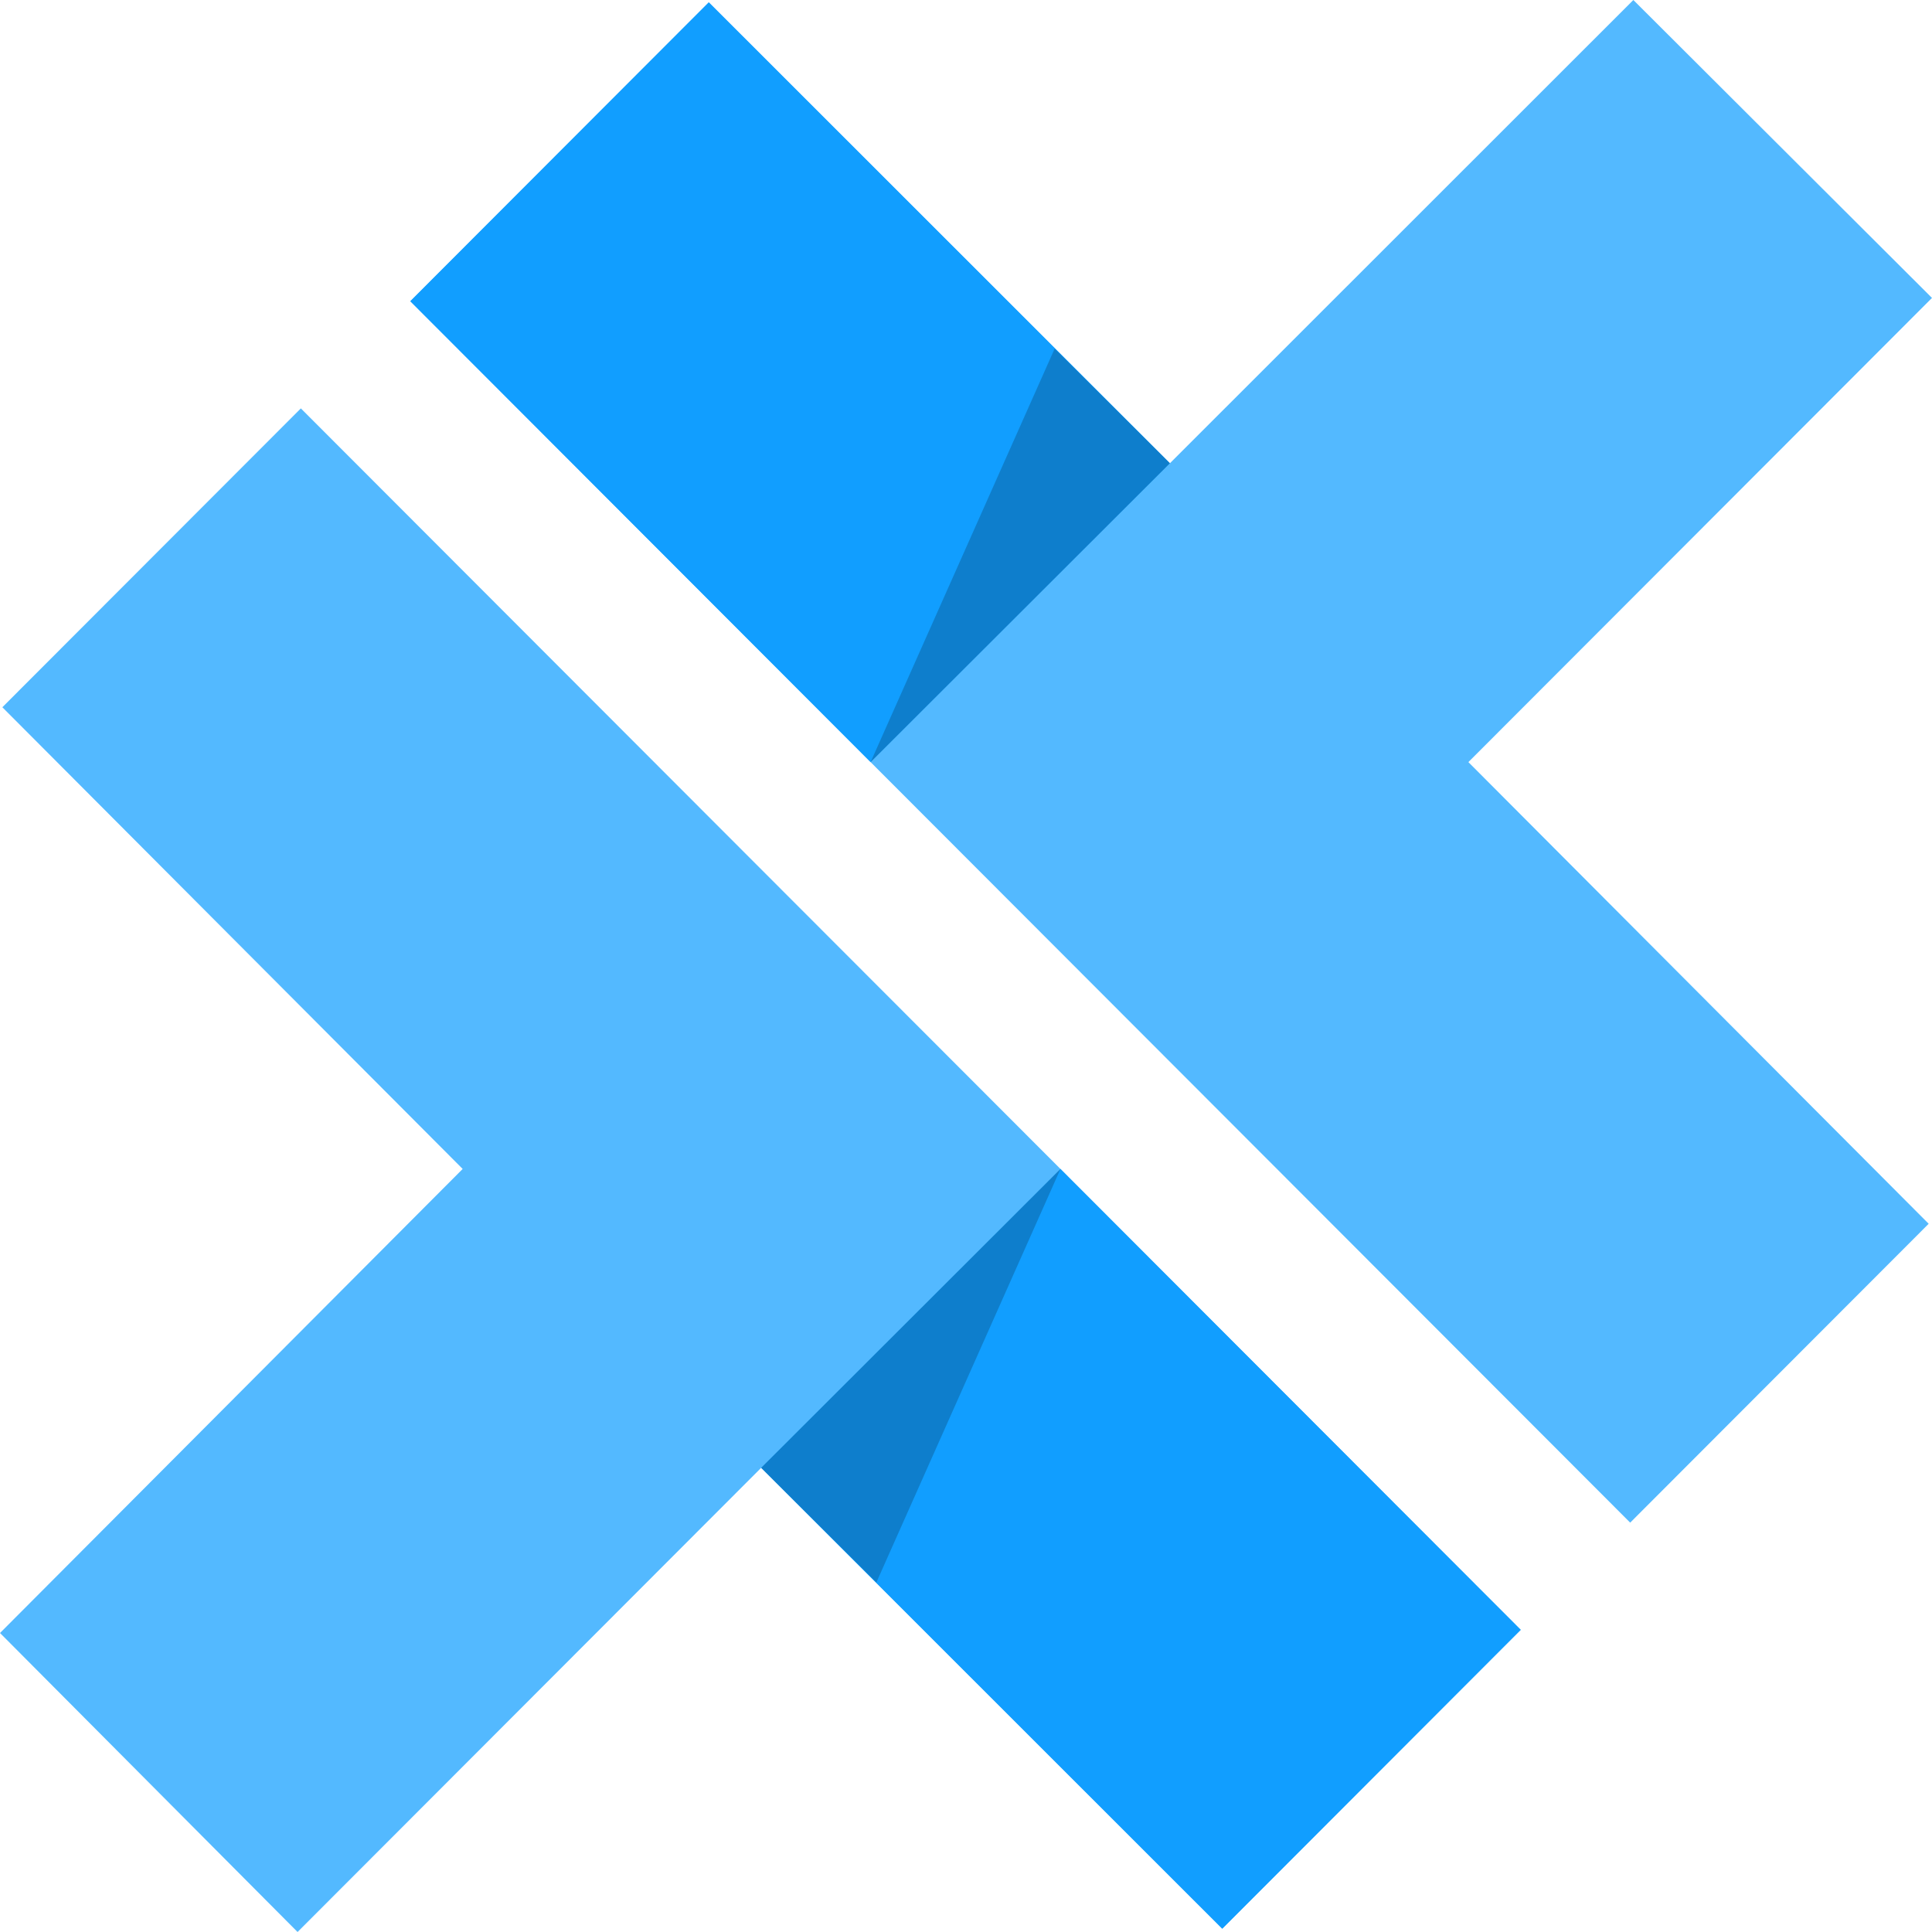
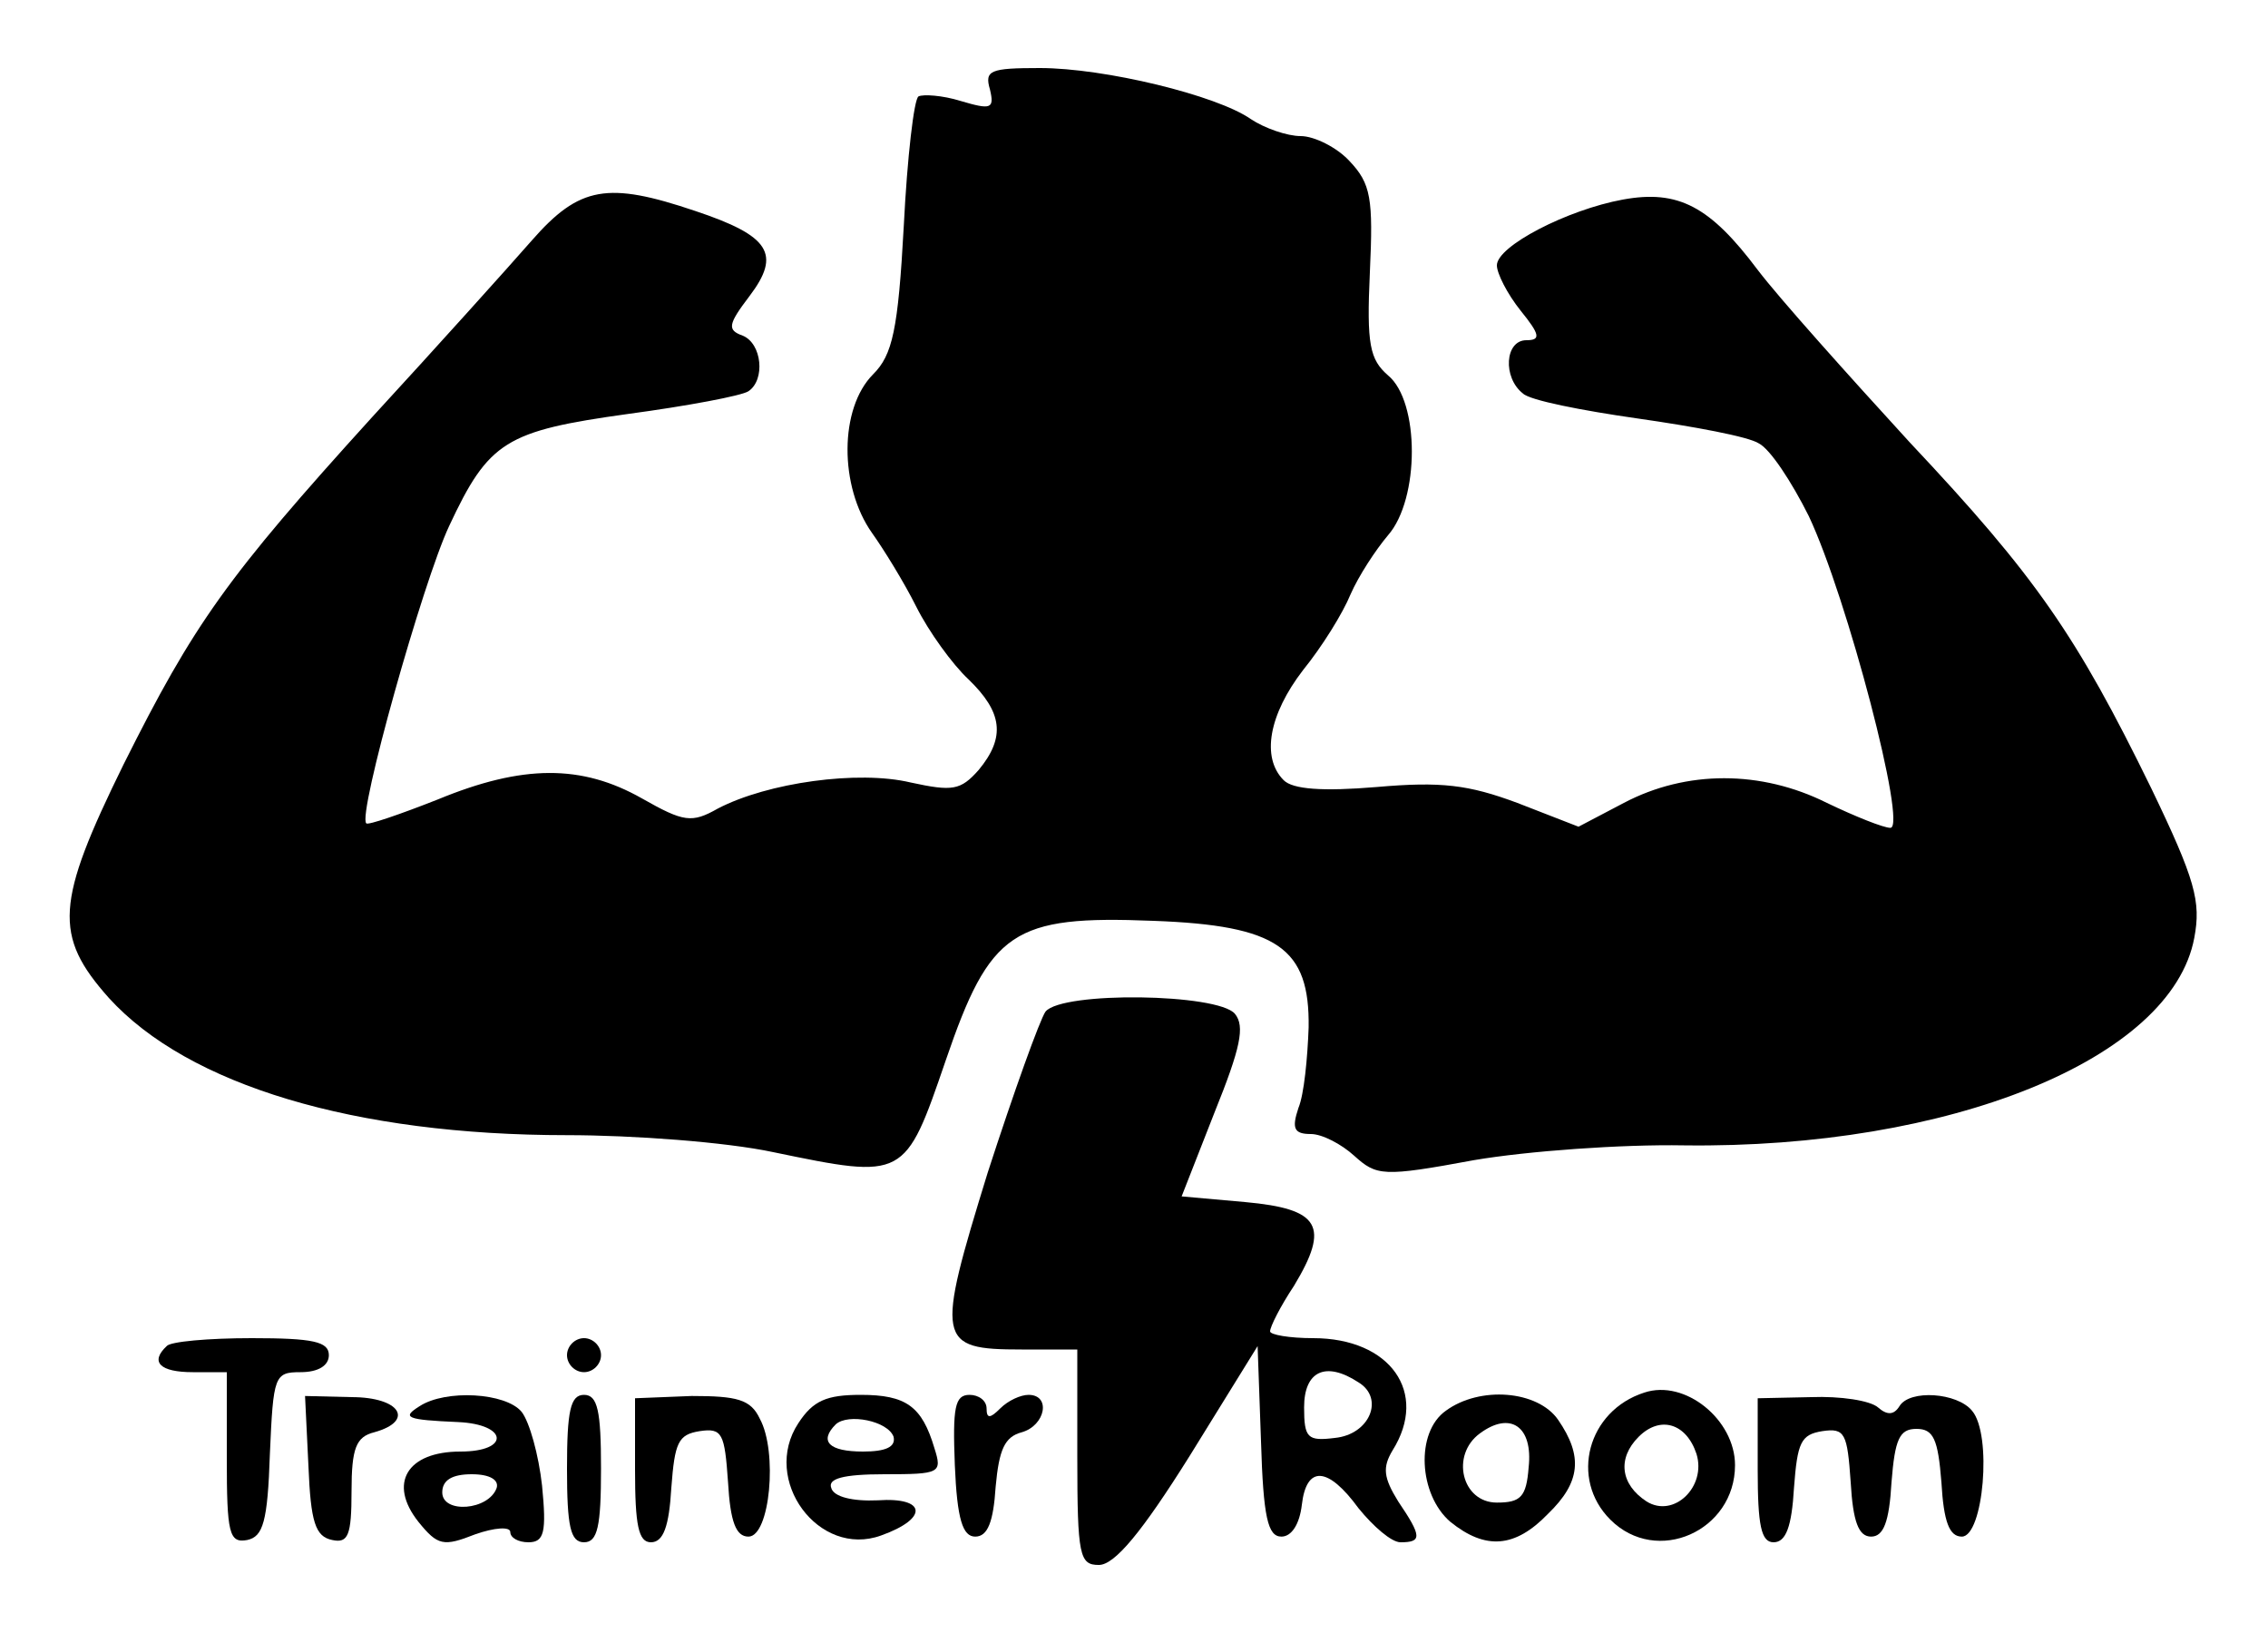
- <svg xmlns="http://www.w3.org/2000/svg" height="2500" preserveAspectRatio="xMidYMid" width="2500" viewBox="0 0 256 256.005">
-   <path d="M39.863 54.115L.31 93.716l60.995 61.179L0 216.385l39.428 39.62 61.43-61.508 61.097 61.068 39.552-39.602z" fill="#53b9ff" />
-   <path d="M140.517 154.896l-39.658 39.601 61.097 61.069 39.552-39.602z" fill="#119eff" />
-   <path d="M140.517 154.896l-39.658 39.601 15.267 15.182z" fill-opacity=".2" />
-   <path d="M194.57 100.985L256 39.478 216.43 0 155.02 61.384 93.917.31 54.365 39.913 216.01 201.761l39.552-39.602z" fill="#53b9ff" />
-   <path d="M115.36 100.987l39.659-39.602L93.917.313 54.365 39.914z" fill="#119eff" />
-   <path d="M115.359 100.985l39.659-39.601-15.27-15.186z" fill-opacity=".2" />
+ <svg xmlns="http://www.w3.org/2000/svg" version="1.0" width="200pt" height="144pt" viewBox="0 0 200 144" preserveAspectRatio="xMidYMid meet">
+   <g transform="translate(0,144) scale(0.1,-0.1)" fill="#000000" stroke="none">
+     <path d="M873 1361 c4 -17 1 -18 -26 -10 -16 5 -33 6 -37 4 -4 -2 -10 -54 -13 -114 -5 -92 -10 -114 -27 -131 -30 -30 -30 -99 -1 -140 10 -14 28 -43 39 -65 11 -22 32 -51 46 -64 30 -29 33 -51 9 -80 -16 -18 -23 -19 -60 -11 -46 11 -126 0 -170 -23 -23 -13 -30 -12 -67 9 -53 30 -105 30 -180 -1 -33 -13 -62 -23 -63 -21 -8 7 50 213 73 262 35 75 50 84 158 99 52 7 100 16 106 20 15 10 12 42 -5 49 -14 5 -13 10 6 35 28 37 18 53 -48 75 -77 26 -102 22 -144 -26 -21 -24 -84 -94 -141 -156 -128 -141 -157 -182 -219 -306 -60 -122 -62 -151 -13 -206 70 -77 217 -121 404 -121 58 0 140 -6 182 -15 116 -24 116 -24 152 81 39 114 59 128 183 123 110 -4 138 -24 137 -94 -1 -27 -4 -59 -9 -71 -6 -18 -4 -23 11 -23 10 0 27 -9 38 -19 20 -18 25 -19 106 -4 47 8 130 14 185 13 234 -3 430 76 450 183 6 32 1 51 -38 132 -66 135 -102 187 -213 305 -54 59 -115 127 -134 152 -42 56 -70 71 -119 62 -49 -9 -111 -41 -111 -58 0 -7 9 -25 21 -40 17 -21 18 -26 5 -26 -19 0 -21 -33 -3 -47 6 -6 52 -15 101 -22 49 -7 98 -16 107 -22 10 -5 29 -34 44 -64 34 -72 87 -275 72 -275 -6 0 -31 10 -56 22 -58 29 -124 29 -179 0 l-40 -21 -54 21 c-43 16 -67 19 -124 14 -48 -4 -74 -2 -82 6 -20 20 -13 58 17 97 17 21 35 50 42 67 7 16 22 39 33 52 28 32 28 118 0 141 -16 14 -19 27 -16 91 3 65 1 78 -18 98 -11 12 -31 22 -43 22 -12 0 -32 7 -44 15 -30 21 -129 45 -186 45 -44 0 -49 -2 -44 -19z" />
+     <path d="M922 548 c-5 -7 -28 -71 -51 -142 -46 -149 -45 -156 30 -156 l49 0 0 -95 c0 -87 2 -95 19 -95 14 0 38 29 80 96 l60 97 3 -84 c2 -67 6 -84 18 -84 9 0 16 11 18 28 4 35 23 34 50 -3 13 -16 29 -30 37 -30 19 0 19 5 -2 36 -13 21 -14 30 -5 45 32 51 -2 99 -70 99 -21 0 -38 3 -38 6 0 4 9 22 21 40 32 53 23 68 -43 74 l-56 5 29 74 c23 57 27 76 18 87 -15 18 -152 20 -167 2z m276 -327 c23 -14 10 -46 -21 -49 -24 -3 -27 0 -27 27 0 32 19 41 48 22z" />
+     <path d="M147 253 c-15 -14 -6 -23 23 -23 l30 0 0 -76 c0 -66 2 -75 18 -72 14 3 18 16 20 76 3 69 4 72 27 72 16 0 25 6 25 15 0 12 -14 15 -68 15 -38 0 -72 -3 -75 -7z" />
+     <path d="M500 245 c0 -8 7 -15 15 -15 8 0 15 7 15 15 0 8 -7 15 -15 15 -8 0 -15 -7 -15 -15z" />
+     <path d="M1450 212 c-50 -16 -66 -76 -30 -112 41 -41 110 -10 110 48 0 40 -44 76 -80 64z m46 -54 c9 -29 -20 -57 -44 -42 -23 15 -26 38 -7 57 19 19 42 12 51 -15z" />
+     <path d="M272 147 c2 -49 6 -62 21 -65 14 -3 17 4 17 43 0 38 4 48 20 52 36 10 23 31 -20 31 l-41 1 3 -62z" />
+     <path d="M370 200 c-16 -10 -12 -12 34 -14 44 -2 46 -26 2 -26 -47 0 -64 -28 -37 -62 17 -21 22 -22 50 -11 17 6 31 7 31 2 0 -5 7 -9 16 -9 14 0 16 9 12 50 -3 27 -11 56 -18 65 -14 17 -67 20 -90 5z m68 -72 c-7 -20 -48 -23 -48 -4 0 11 9 16 26 16 16 0 24 -5 22 -12z" />
+     <path d="M500 145 c0 -51 3 -65 15 -65 12 0 15 14 15 65 0 51 -3 65 -15 65 -12 0 -15 -14 -15 -65z" />
+     <path d="M560 144 c0 -49 3 -64 14 -64 11 0 16 14 18 48 3 40 6 47 25 50 20 3 22 -2 25 -45 2 -35 7 -48 18 -48 19 0 26 75 10 104 -8 17 -20 20 -60 20 l-50 -2 0 -63z" />
+     <path d="M704 185 c-33 -50 18 -119 73 -99 42 15 40 34 -3 31 -22 -1 -39 3 -41 11 -3 8 10 12 47 12 49 0 51 1 44 23 -11 37 -25 47 -65 47 -30 0 -42 -5 -55 -25z m84 -12 c2 -9 -7 -13 -27 -13 -30 0 -39 9 -24 24 11 10 46 3 51 -11z" />
+     <path d="M842 148 c2 -48 7 -63 18 -63 11 0 16 13 18 44 3 33 8 44 23 48 21 6 26 33 6 33 -7 0 -18 -5 -25 -12 -9 -9 -12 -9 -12 0 0 7 -7 12 -15 12 -13 0 -15 -11 -13 -62z" />
+     <path d="M1275 196 c-27 -19 -24 -74 4 -98 31 -25 57 -23 86 7 29 28 31 51 9 83 -18 26 -69 30 -99 8z m73 -50 c-2 -26 -7 -31 -28 -31 -31 0 -41 42 -15 61 27 20 47 6 43 -30z" />
+     <path d="M1550 144 c0 -49 3 -64 14 -64 11 0 16 14 18 48 3 40 6 47 25 50 20 3 22 -2 25 -45 2 -35 7 -48 18 -48 11 0 16 13 18 48 3 38 7 47 22 47 15 0 19 -9 22 -47 2 -35 7 -48 18 -48 19 0 27 90 9 111 -13 16 -55 19 -64 4 -5 -8 -11 -8 -19 -1 -7 6 -33 10 -59 9 l-47 -1 0 -63z" />
+   </g>
</svg>
